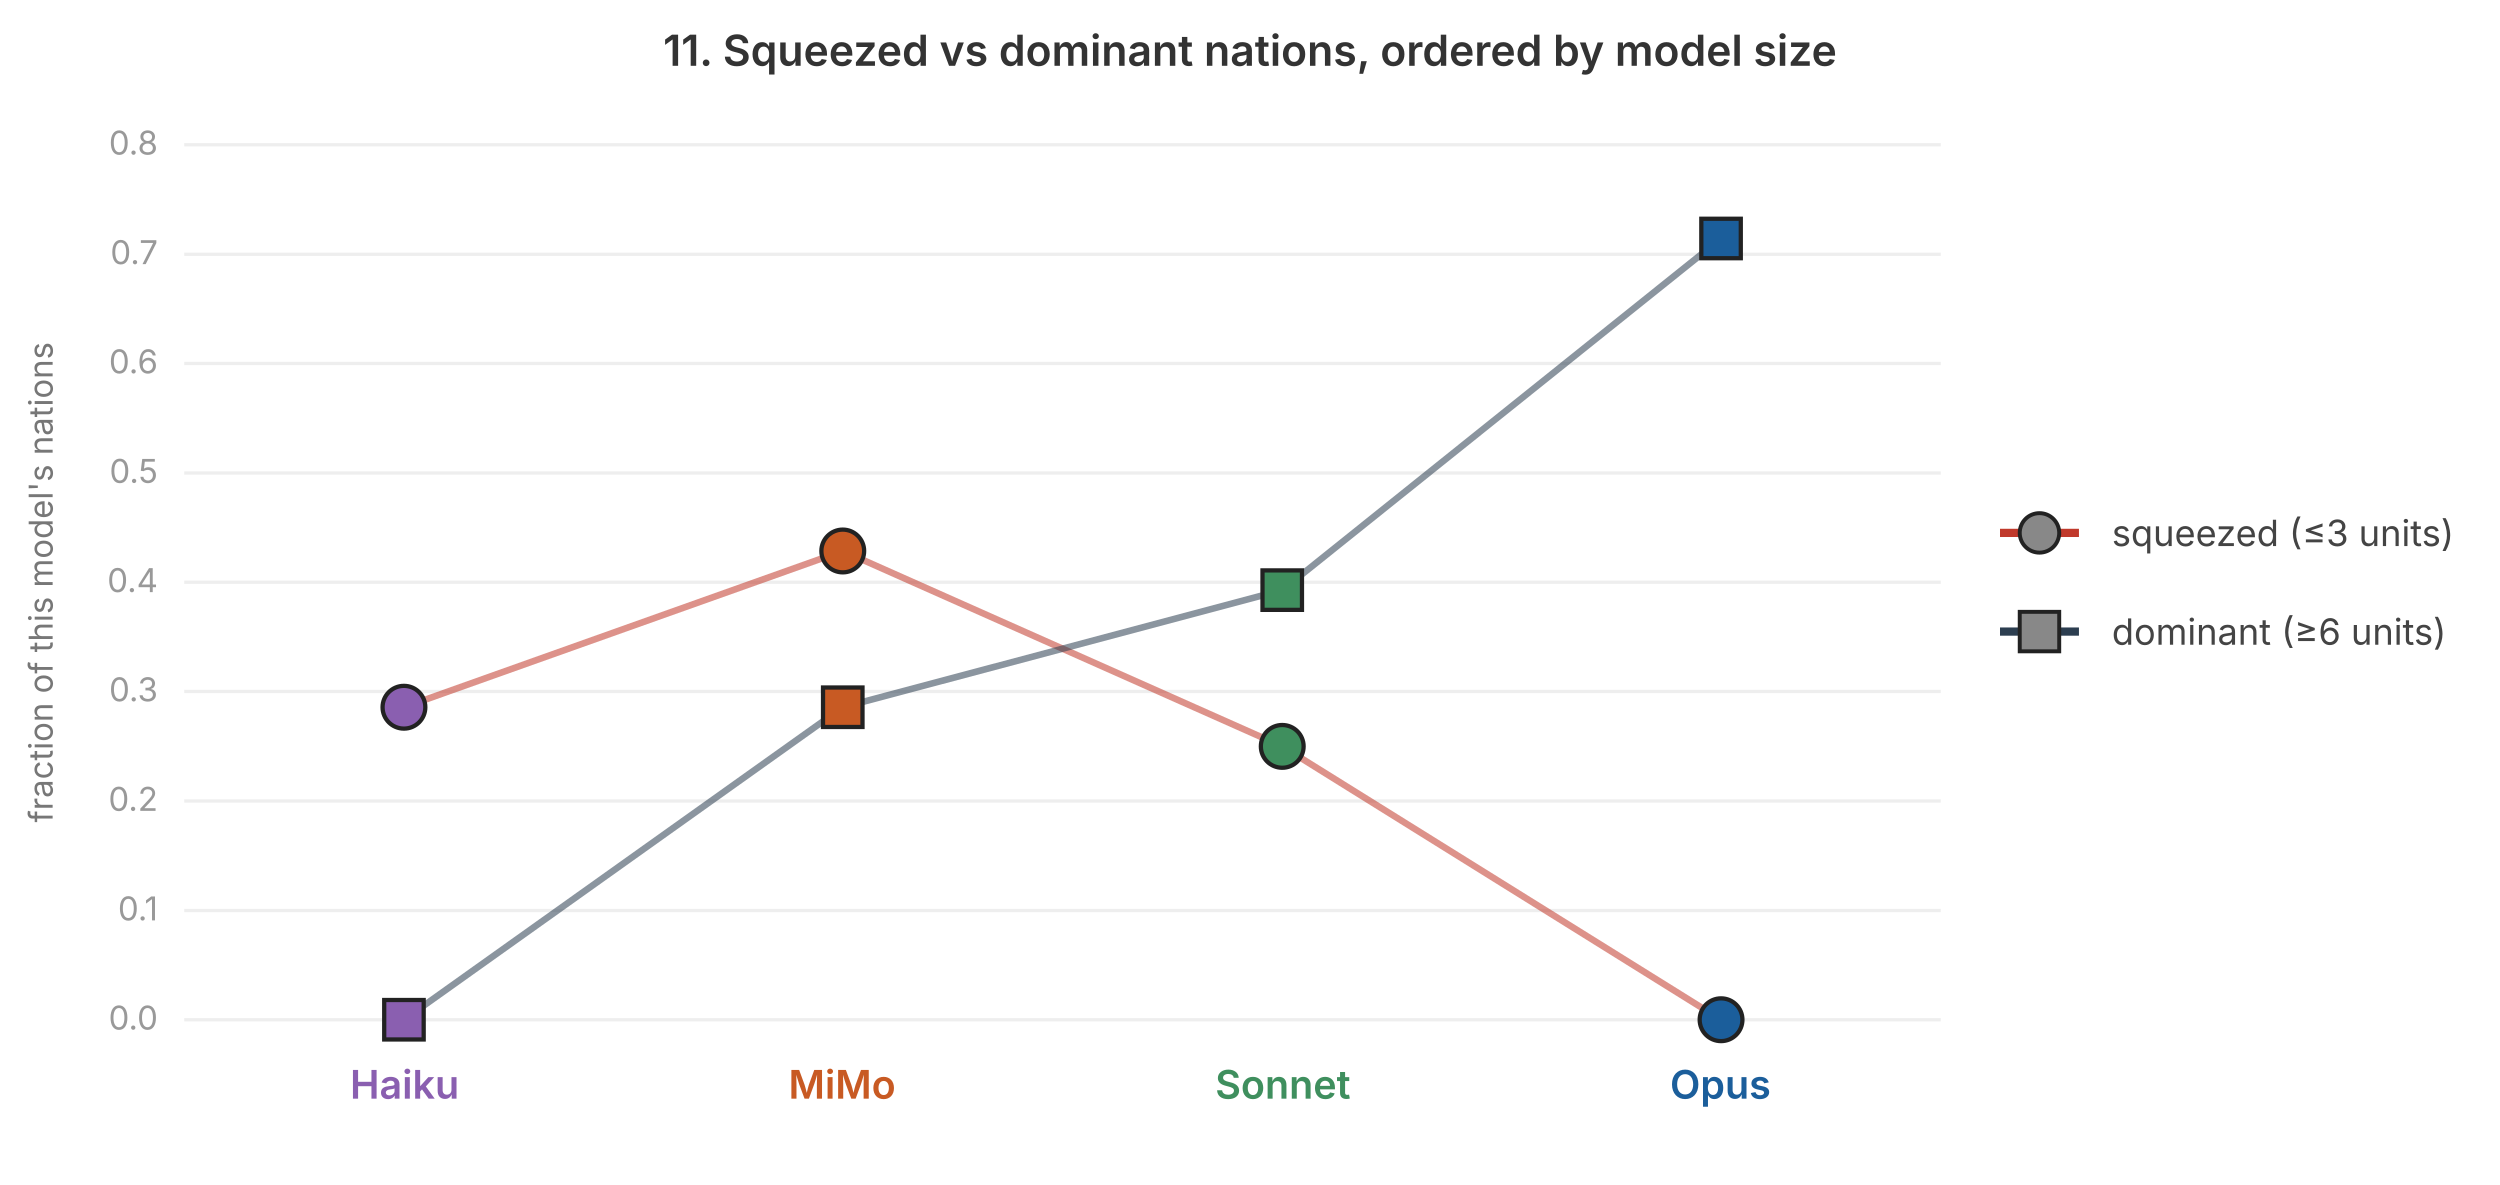
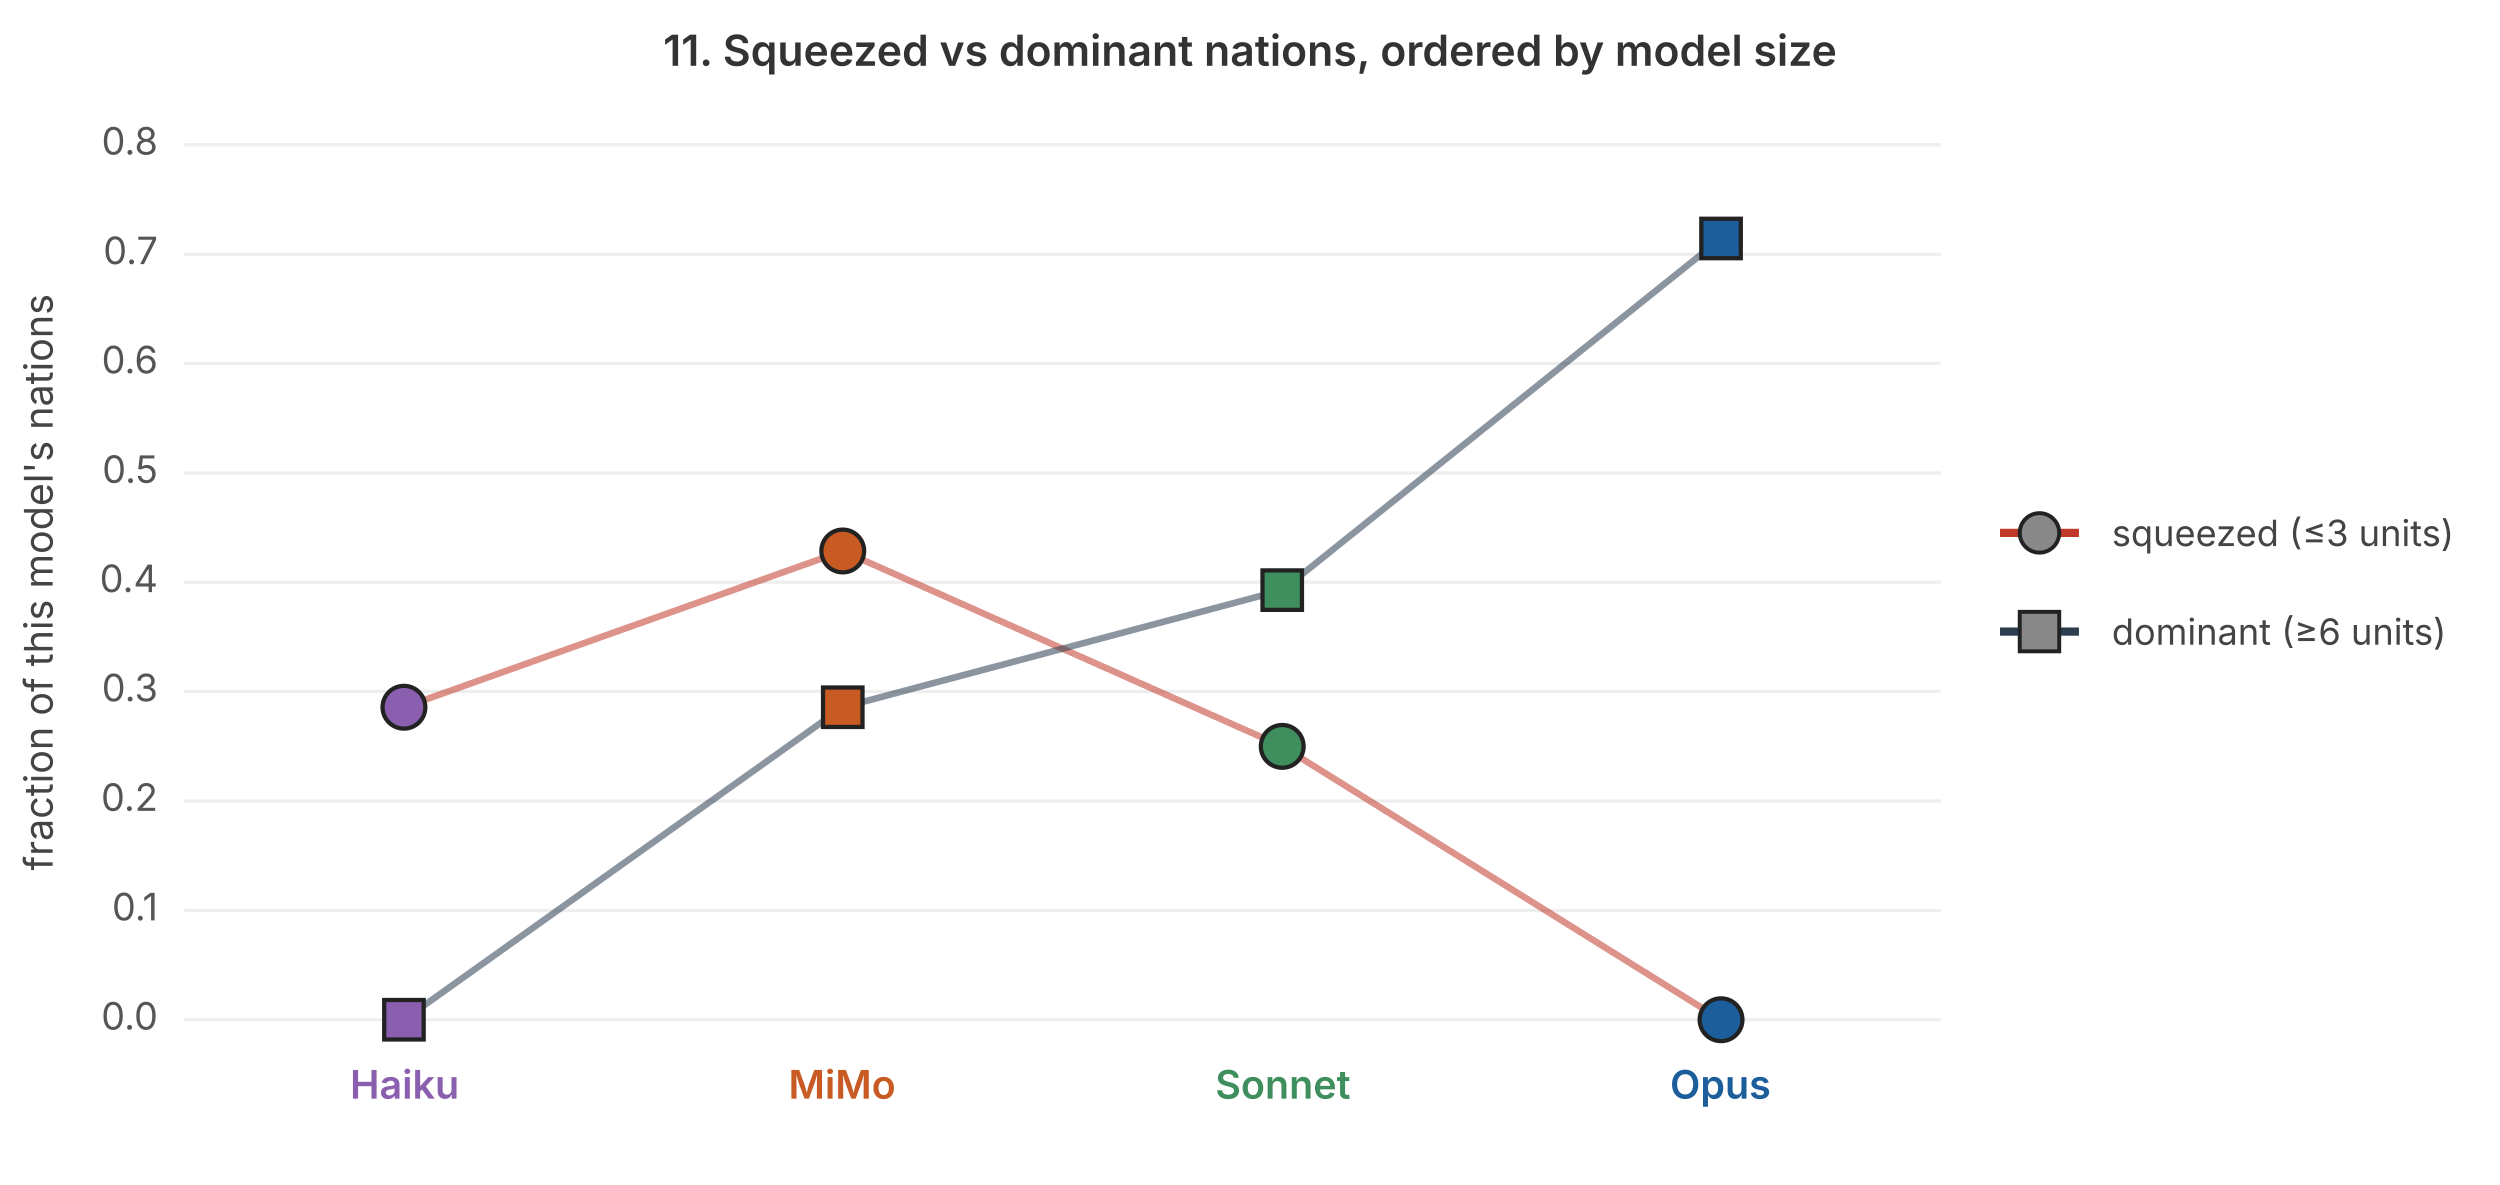
<svg xmlns="http://www.w3.org/2000/svg" viewBox="0 0 760 360" font-family="-apple-system, system-ui, sans-serif" width="760" height="360">
  <text x="380" y="20" text-anchor="middle" font-size="13" font-weight="600" fill="#333">11. Squeezed vs dominant nations, ordered by model size</text>
  <line x1="56" y1="310.0" x2="590" y2="310.0" stroke="#eee" stroke-width="1" />
-   <text x="48" y="313.0" text-anchor="end" font-size="10" fill="#999">0.0</text>
+   <text x="48" y="313.0" text-anchor="end" font-size="11.5" fill="#555">0.0</text>
  <line x1="56" y1="276.8" x2="590" y2="276.8" stroke="#eee" stroke-width="1" />
-   <text x="48" y="279.8" text-anchor="end" font-size="10" fill="#999">0.1</text>
+   <text x="48" y="279.8" text-anchor="end" font-size="11.5" fill="#555">0.1</text>
  <line x1="56" y1="243.5" x2="590" y2="243.5" stroke="#eee" stroke-width="1" />
-   <text x="48" y="246.5" text-anchor="end" font-size="10" fill="#999">0.2</text>
+   <text x="48" y="246.5" text-anchor="end" font-size="11.5" fill="#555">0.2</text>
  <line x1="56" y1="210.2" x2="590" y2="210.2" stroke="#eee" stroke-width="1" />
-   <text x="48" y="213.2" text-anchor="end" font-size="10" fill="#999">0.3</text>
+   <text x="48" y="213.2" text-anchor="end" font-size="11.5" fill="#555">0.3</text>
  <line x1="56" y1="177.0" x2="590" y2="177.0" stroke="#eee" stroke-width="1" />
-   <text x="48" y="180.0" text-anchor="end" font-size="10" fill="#999">0.4</text>
+   <text x="48" y="180.0" text-anchor="end" font-size="11.5" fill="#555">0.4</text>
  <line x1="56" y1="143.8" x2="590" y2="143.8" stroke="#eee" stroke-width="1" />
-   <text x="48" y="146.8" text-anchor="end" font-size="10" fill="#999">0.5</text>
+   <text x="48" y="146.8" text-anchor="end" font-size="11.5" fill="#555">0.5</text>
  <line x1="56" y1="110.5" x2="590" y2="110.5" stroke="#eee" stroke-width="1" />
-   <text x="48" y="113.5" text-anchor="end" font-size="10" fill="#999">0.6</text>
+   <text x="48" y="113.5" text-anchor="end" font-size="11.5" fill="#555">0.6</text>
  <line x1="56" y1="77.3" x2="590" y2="77.3" stroke="#eee" stroke-width="1" />
-   <text x="48" y="80.3" text-anchor="end" font-size="10" fill="#999">0.7</text>
+   <text x="48" y="80.3" text-anchor="end" font-size="11.5" fill="#555">0.7</text>
  <line x1="56" y1="44.0" x2="590" y2="44.0" stroke="#eee" stroke-width="1" />
-   <text x="48" y="47.0" text-anchor="end" font-size="10" fill="#999">0.8</text>
-   <text x="16" y="177" font-size="10" fill="#777" transform="rotate(-90 16 177)" text-anchor="middle">fraction of this model's nations</text>
+   <text x="48" y="47.0" text-anchor="end" font-size="11.5" fill="#555">0.8</text>
+   <text x="16" y="177" font-size="12" fill="#444" transform="rotate(-90 16 177)" text-anchor="middle">fraction of this model's nations</text>
  <polyline points="122.8,215.0 256.2,167.5 389.8,226.9 523.2,310.0" fill="none" stroke="#c0392b" stroke-width="2" stroke-opacity="0.55" />
  <polyline points="122.8,310.0 256.2,215.0 389.8,179.4 523.2,72.5" fill="none" stroke="#2c3e50" stroke-width="2" stroke-opacity="0.55" />
  <circle cx="122.8" cy="215.0" r="6.5" fill="#8a5fb0" stroke="#222" stroke-width="1.3" />
  <circle cx="256.2" cy="167.5" r="6.5" fill="#c85a23" stroke="#222" stroke-width="1.3" />
  <circle cx="389.8" cy="226.9" r="6.5" fill="#3f8f5e" stroke="#222" stroke-width="1.3" />
  <circle cx="523.2" cy="310.0" r="6.5" fill="#1b5e9b" stroke="#222" stroke-width="1.3" />
  <rect x="116.8" y="304.0" width="12" height="12" fill="#8a5fb0" stroke="#222" stroke-width="1.3" />
  <rect x="250.2" y="209.0" width="12" height="12" fill="#c85a23" stroke="#222" stroke-width="1.3" />
  <rect x="383.8" y="173.4" width="12" height="12" fill="#3f8f5e" stroke="#222" stroke-width="1.3" />
  <rect x="517.2" y="66.5" width="12" height="12" fill="#1b5e9b" stroke="#222" stroke-width="1.3" />
  <text x="123" y="334" text-anchor="middle" font-size="12" font-weight="600" fill="#8a5fb0">Haiku</text>
  <text x="256" y="334" text-anchor="middle" font-size="12" font-weight="600" fill="#c85a23">MiMo</text>
  <text x="390" y="334" text-anchor="middle" font-size="12" font-weight="600" fill="#3f8f5e">Sonnet</text>
  <text x="523" y="334" text-anchor="middle" font-size="12" font-weight="600" fill="#1b5e9b">Opus</text>
  <line x1="608" y1="162.0" x2="632" y2="162.0" stroke="#c0392b" stroke-width="2.5" />
  <circle cx="620" cy="162.0" r="6" fill="#888" stroke="#222" stroke-width="1.2" />
  <text x="642" y="166.0" font-size="11" fill="#444">squeezed (≤3 units)</text>
  <line x1="608" y1="192.0" x2="632" y2="192.0" stroke="#2c3e50" stroke-width="2.5" />
  <rect x="614" y="186.0" width="12" height="12" fill="#888" stroke="#222" stroke-width="1.2" />
  <text x="642" y="196.0" font-size="11" fill="#444">dominant (≥6 units)</text>
</svg>
